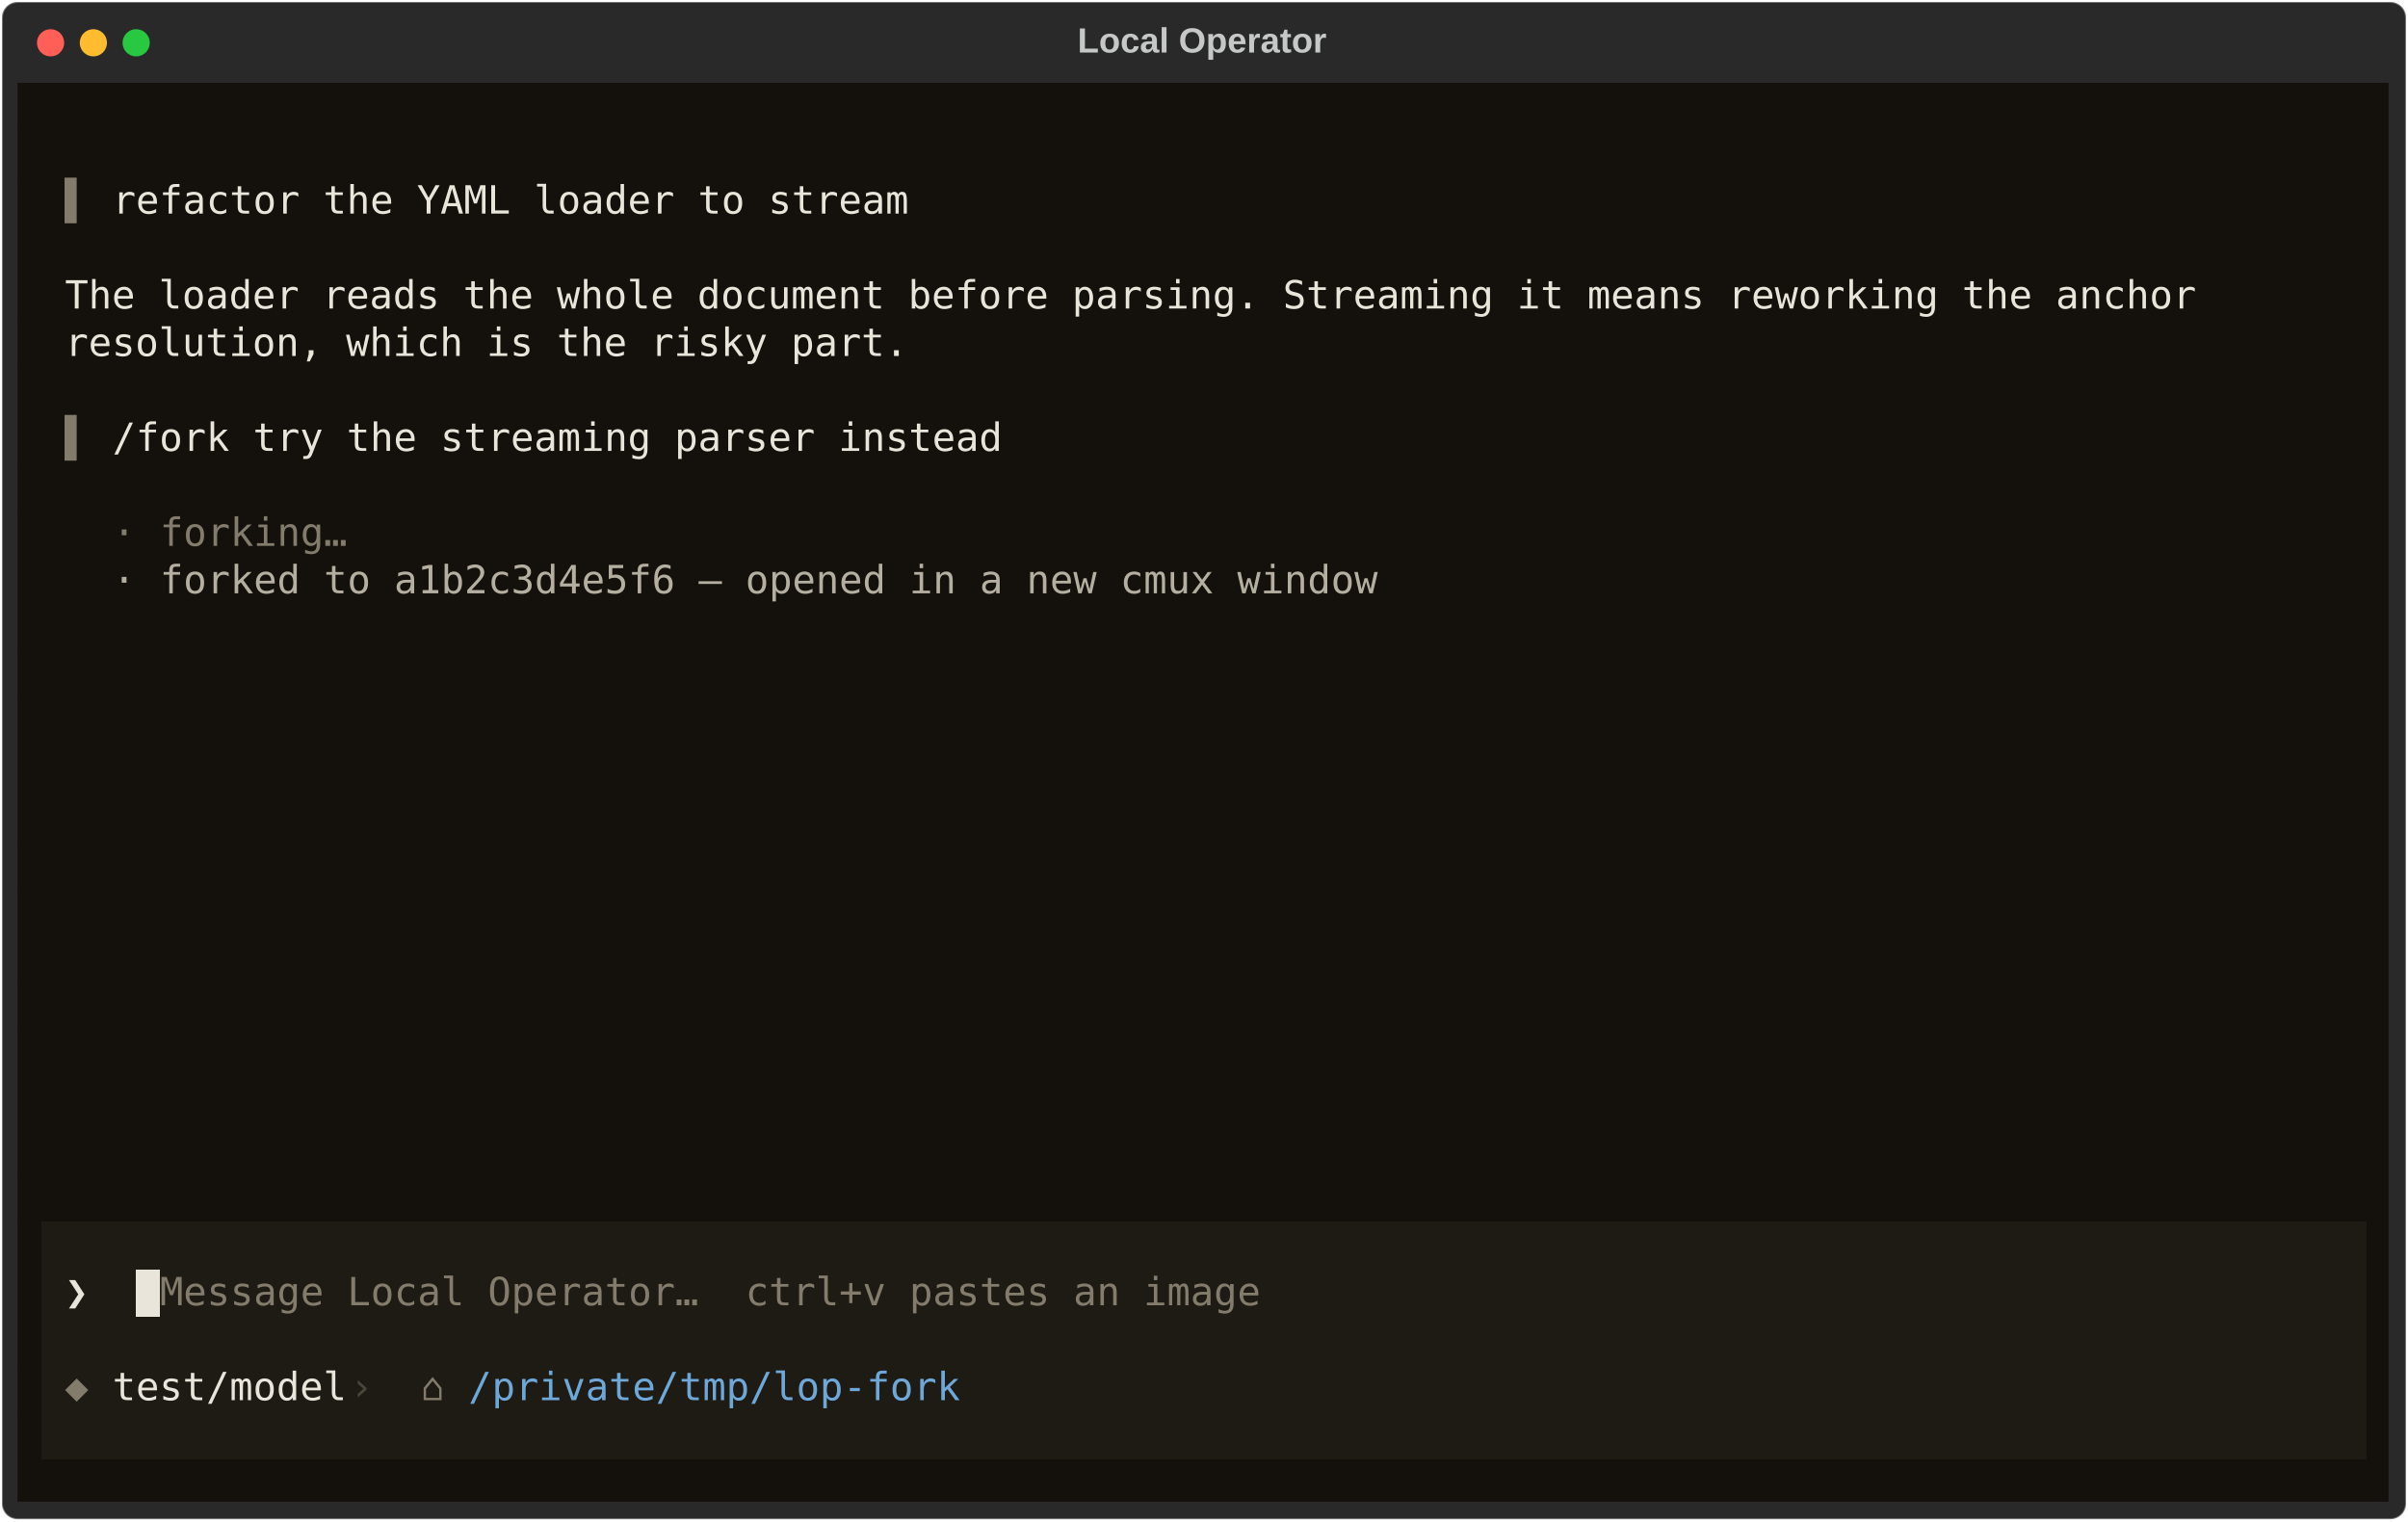
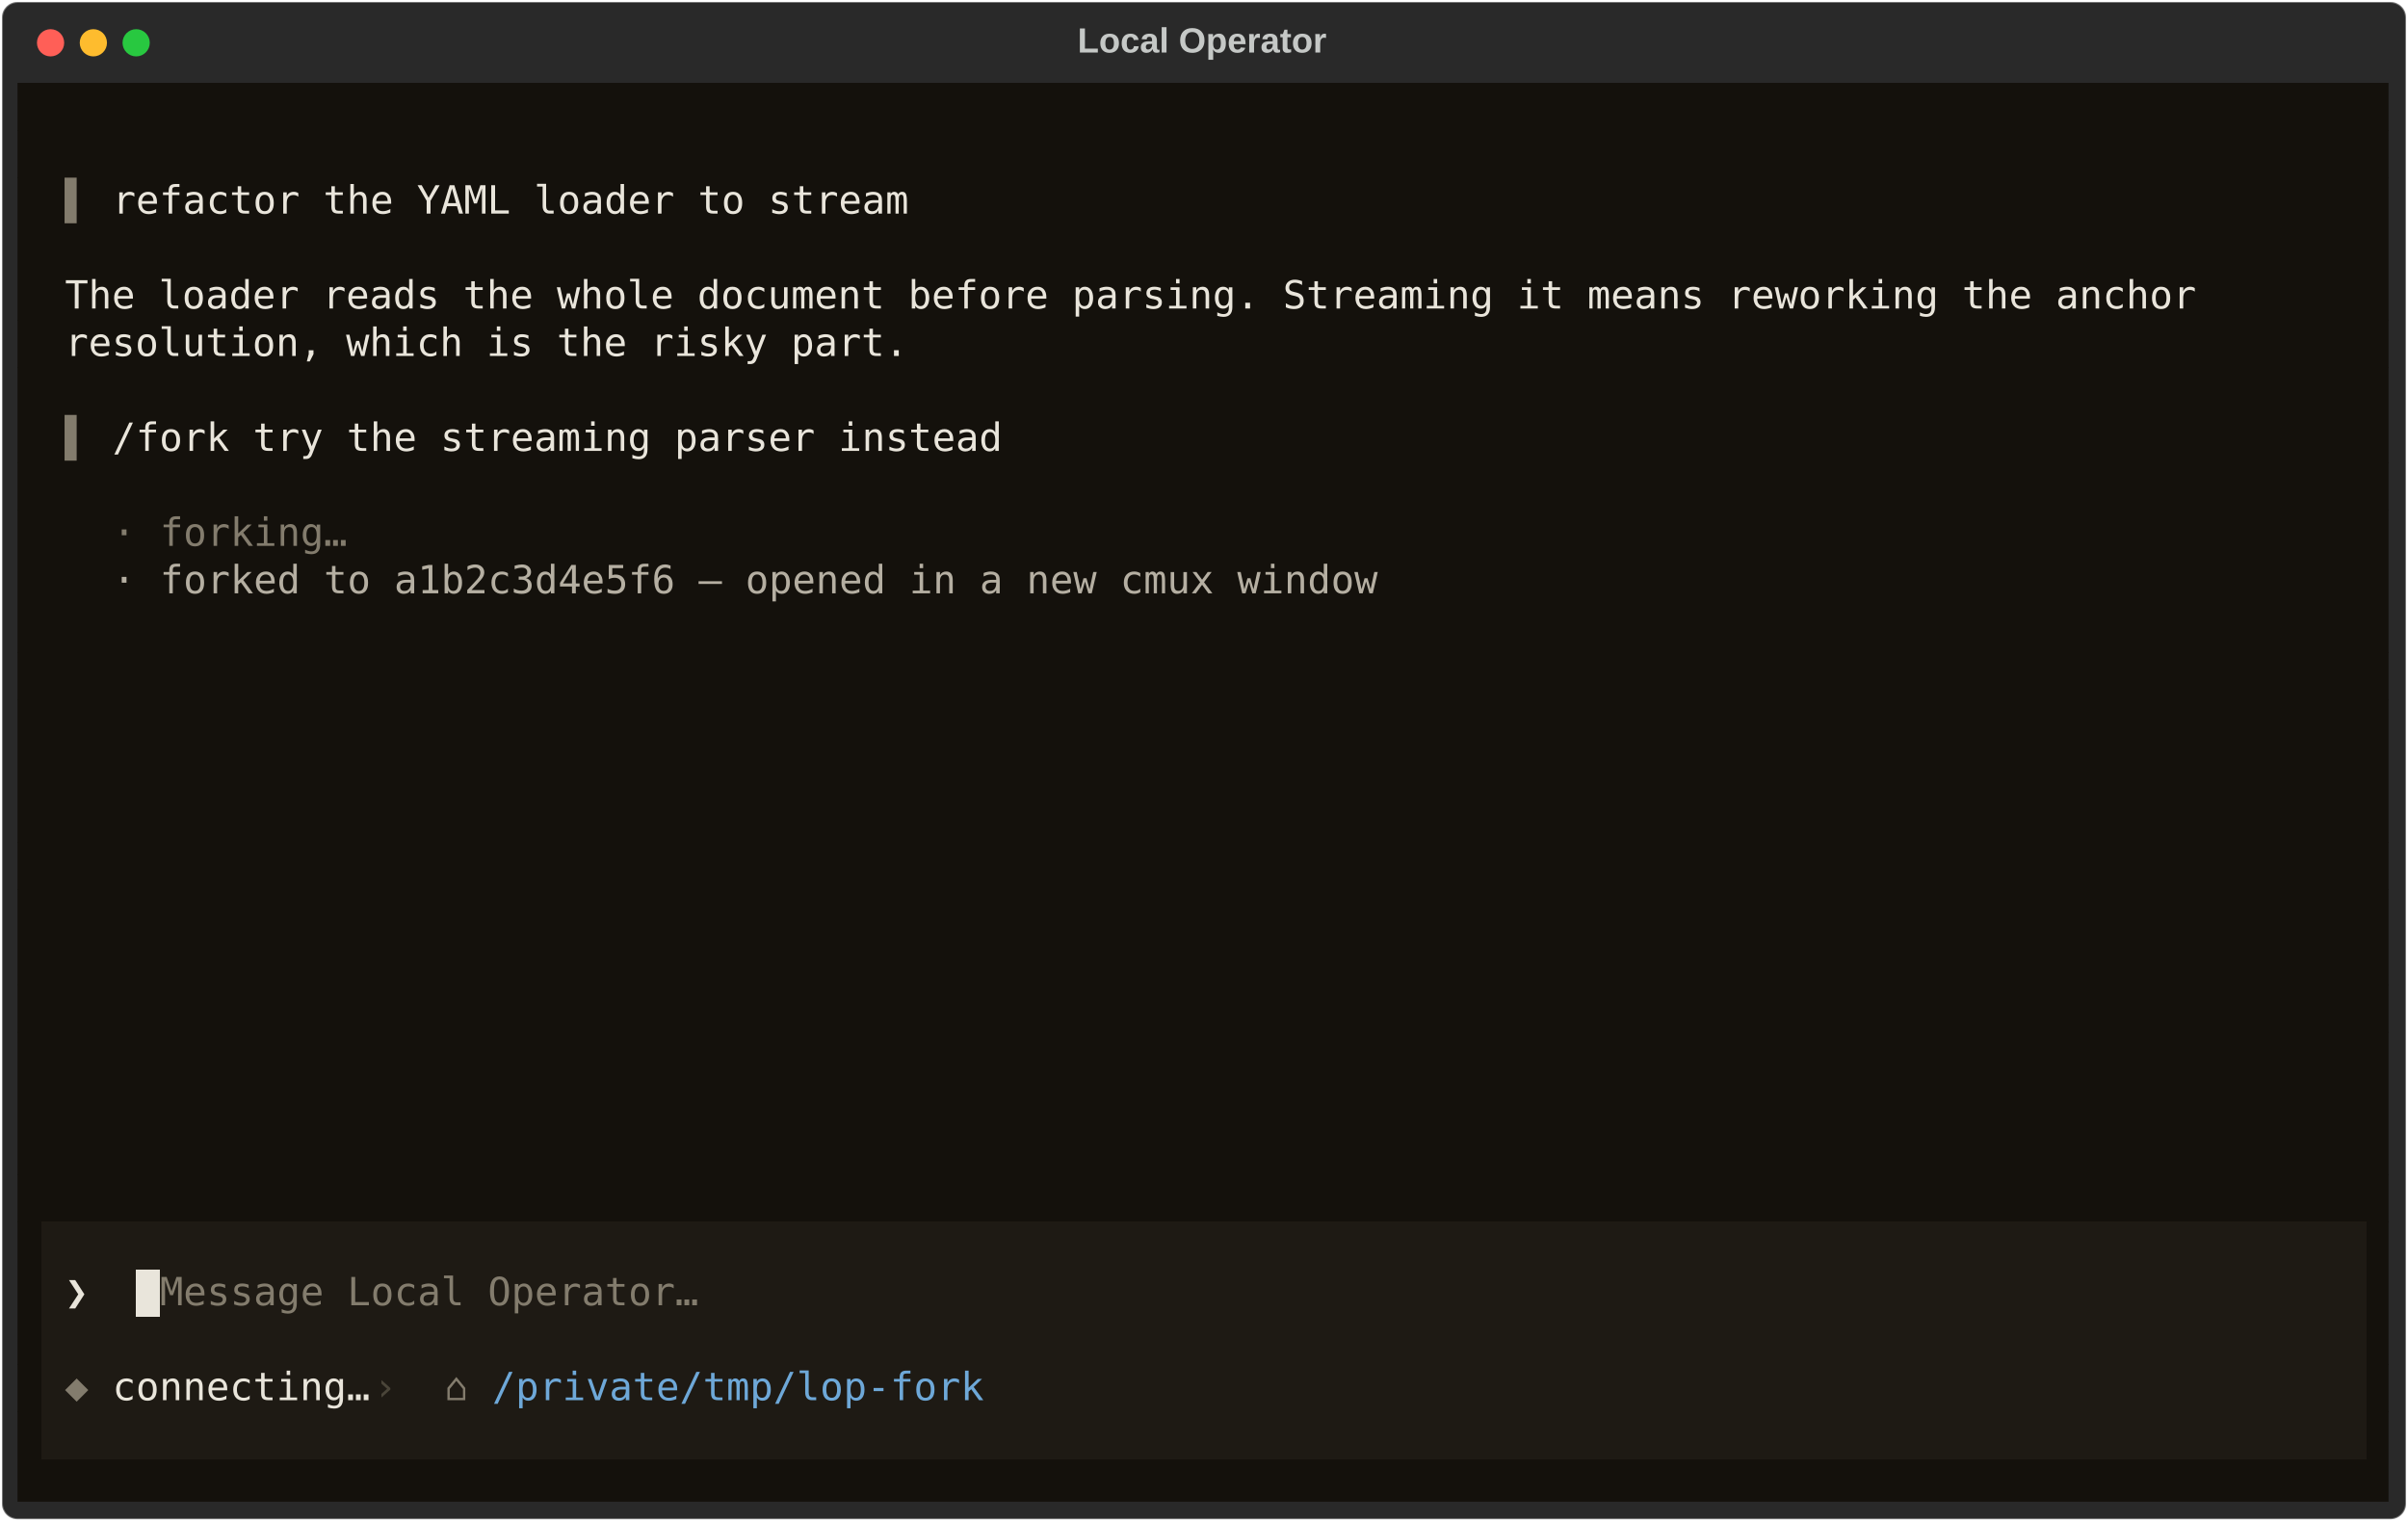
<svg xmlns="http://www.w3.org/2000/svg" class="rich-terminal" viewBox="0 0 1238 782.0">
  <style>

    @font-face {
        font-family: "Fira Code";
        src: local("FiraCode-Regular"),
                url("https://cdnjs.cloudflare.com/ajax/libs/firacode/6.2.0/woff2/FiraCode-Regular.woff2") format("woff2"),
                url("https://cdnjs.cloudflare.com/ajax/libs/firacode/6.2.0/woff/FiraCode-Regular.woff") format("woff");
        font-style: normal;
        font-weight: 400;
    }
    @font-face {
        font-family: "Fira Code";
        src: local("FiraCode-Bold"),
                url("https://cdnjs.cloudflare.com/ajax/libs/firacode/6.2.0/woff2/FiraCode-Bold.woff2") format("woff2"),
                url("https://cdnjs.cloudflare.com/ajax/libs/firacode/6.2.0/woff/FiraCode-Bold.woff") format("woff");
        font-style: bold;
        font-weight: 700;
    }

-     .terminal-271905951-matrix {
+     .terminal-1892282714-matrix {
        font-family: Fira Code, monospace;
        font-size: 20px;
        line-height: 24.4px;
        font-variant-east-asian: full-width;
    }

-     .terminal-271905951-title {
+     .terminal-1892282714-title {
        font-size: 18px;
        font-weight: bold;
        font-family: arial;
    }

-     .terminal-271905951-r1 { fill: #c5c8c6 }
- .terminal-271905951-r2 { fill: #837c6d }
- .terminal-271905951-r3 { fill: #e9e5db }
- .terminal-271905951-r4 { fill: #b5afa2 }
- .terminal-271905951-r5 { fill: #1e1a14 }
- .terminal-271905951-r6 { fill: #4a4539 }
- .terminal-271905951-r7 { fill: #6ea8d8 }
+     .terminal-1892282714-r1 { fill: #c5c8c6 }
+ .terminal-1892282714-r2 { fill: #837c6d }
+ .terminal-1892282714-r3 { fill: #e9e5db }
+ .terminal-1892282714-r4 { fill: #b5afa2 }
+ .terminal-1892282714-r5 { fill: #1e1a14 }
+ .terminal-1892282714-r6 { fill: #4a4539 }
+ .terminal-1892282714-r7 { fill: #6ea8d8 }
    </style>
  <defs>
-     <clipPath id="terminal-271905951-clip-terminal">
+     <clipPath id="terminal-1892282714-clip-terminal">
      <rect x="0" y="0" width="1219.0" height="731.0" />
    </clipPath>
-     <clipPath id="terminal-271905951-line-0">
+     <clipPath id="terminal-1892282714-line-0">
      <rect x="0" y="1.5" width="1220" height="24.65" />
    </clipPath>
-     <clipPath id="terminal-271905951-line-1">
+     <clipPath id="terminal-1892282714-line-1">
      <rect x="0" y="25.9" width="1220" height="24.65" />
    </clipPath>
-     <clipPath id="terminal-271905951-line-2">
+     <clipPath id="terminal-1892282714-line-2">
      <rect x="0" y="50.3" width="1220" height="24.65" />
    </clipPath>
-     <clipPath id="terminal-271905951-line-3">
+     <clipPath id="terminal-1892282714-line-3">
      <rect x="0" y="74.7" width="1220" height="24.65" />
    </clipPath>
-     <clipPath id="terminal-271905951-line-4">
+     <clipPath id="terminal-1892282714-line-4">
      <rect x="0" y="99.1" width="1220" height="24.65" />
    </clipPath>
-     <clipPath id="terminal-271905951-line-5">
+     <clipPath id="terminal-1892282714-line-5">
      <rect x="0" y="123.5" width="1220" height="24.65" />
    </clipPath>
-     <clipPath id="terminal-271905951-line-6">
+     <clipPath id="terminal-1892282714-line-6">
      <rect x="0" y="147.9" width="1220" height="24.65" />
    </clipPath>
-     <clipPath id="terminal-271905951-line-7">
+     <clipPath id="terminal-1892282714-line-7">
      <rect x="0" y="172.3" width="1220" height="24.65" />
    </clipPath>
-     <clipPath id="terminal-271905951-line-8">
+     <clipPath id="terminal-1892282714-line-8">
      <rect x="0" y="196.7" width="1220" height="24.65" />
    </clipPath>
-     <clipPath id="terminal-271905951-line-9">
+     <clipPath id="terminal-1892282714-line-9">
      <rect x="0" y="221.1" width="1220" height="24.65" />
    </clipPath>
-     <clipPath id="terminal-271905951-line-10">
+     <clipPath id="terminal-1892282714-line-10">
      <rect x="0" y="245.5" width="1220" height="24.65" />
    </clipPath>
-     <clipPath id="terminal-271905951-line-11">
+     <clipPath id="terminal-1892282714-line-11">
      <rect x="0" y="269.9" width="1220" height="24.65" />
    </clipPath>
-     <clipPath id="terminal-271905951-line-12">
+     <clipPath id="terminal-1892282714-line-12">
      <rect x="0" y="294.3" width="1220" height="24.65" />
    </clipPath>
-     <clipPath id="terminal-271905951-line-13">
+     <clipPath id="terminal-1892282714-line-13">
      <rect x="0" y="318.7" width="1220" height="24.65" />
    </clipPath>
-     <clipPath id="terminal-271905951-line-14">
+     <clipPath id="terminal-1892282714-line-14">
      <rect x="0" y="343.1" width="1220" height="24.65" />
    </clipPath>
-     <clipPath id="terminal-271905951-line-15">
+     <clipPath id="terminal-1892282714-line-15">
      <rect x="0" y="367.5" width="1220" height="24.65" />
    </clipPath>
-     <clipPath id="terminal-271905951-line-16">
+     <clipPath id="terminal-1892282714-line-16">
      <rect x="0" y="391.9" width="1220" height="24.65" />
    </clipPath>
-     <clipPath id="terminal-271905951-line-17">
+     <clipPath id="terminal-1892282714-line-17">
      <rect x="0" y="416.3" width="1220" height="24.65" />
    </clipPath>
-     <clipPath id="terminal-271905951-line-18">
+     <clipPath id="terminal-1892282714-line-18">
      <rect x="0" y="440.7" width="1220" height="24.65" />
    </clipPath>
-     <clipPath id="terminal-271905951-line-19">
+     <clipPath id="terminal-1892282714-line-19">
      <rect x="0" y="465.1" width="1220" height="24.65" />
    </clipPath>
-     <clipPath id="terminal-271905951-line-20">
+     <clipPath id="terminal-1892282714-line-20">
      <rect x="0" y="489.5" width="1220" height="24.65" />
    </clipPath>
-     <clipPath id="terminal-271905951-line-21">
+     <clipPath id="terminal-1892282714-line-21">
      <rect x="0" y="513.9" width="1220" height="24.65" />
    </clipPath>
-     <clipPath id="terminal-271905951-line-22">
+     <clipPath id="terminal-1892282714-line-22">
      <rect x="0" y="538.3" width="1220" height="24.65" />
    </clipPath>
-     <clipPath id="terminal-271905951-line-23">
+     <clipPath id="terminal-1892282714-line-23">
      <rect x="0" y="562.7" width="1220" height="24.65" />
    </clipPath>
-     <clipPath id="terminal-271905951-line-24">
+     <clipPath id="terminal-1892282714-line-24">
      <rect x="0" y="587.1" width="1220" height="24.65" />
    </clipPath>
-     <clipPath id="terminal-271905951-line-25">
+     <clipPath id="terminal-1892282714-line-25">
      <rect x="0" y="611.5" width="1220" height="24.65" />
    </clipPath>
-     <clipPath id="terminal-271905951-line-26">
+     <clipPath id="terminal-1892282714-line-26">
      <rect x="0" y="635.9" width="1220" height="24.65" />
    </clipPath>
-     <clipPath id="terminal-271905951-line-27">
+     <clipPath id="terminal-1892282714-line-27">
      <rect x="0" y="660.3" width="1220" height="24.65" />
    </clipPath>
-     <clipPath id="terminal-271905951-line-28">
+     <clipPath id="terminal-1892282714-line-28">
      <rect x="0" y="684.7" width="1220" height="24.65" />
    </clipPath>
  </defs>
  <rect fill="#292929" stroke="rgba(255,255,255,0.35)" stroke-width="1" x="1" y="1" width="1236" height="780" rx="8" />
-   <text class="terminal-271905951-title" fill="#c5c8c6" text-anchor="middle" x="618" y="27">Local Operator</text>
+   <text class="terminal-1892282714-title" fill="#c5c8c6" text-anchor="middle" x="618" y="27">Local Operator</text>
  <g transform="translate(26,22)">
    <circle cx="0" cy="0" r="7" fill="#ff5f57" />
    <circle cx="22" cy="0" r="7" fill="#febc2e" />
    <circle cx="44" cy="0" r="7" fill="#28c840" />
  </g>
-   <g transform="translate(9, 41)" clip-path="url(#terminal-271905951-clip-terminal)">
+   <g transform="translate(9, 41)" clip-path="url(#terminal-1892282714-clip-terminal)">
    <rect fill="#14110c" x="0" y="1.5" width="1220" height="24.65" shape-rendering="crispEdges" />
    <rect fill="#14110c" x="0" y="25.9" width="12.2" height="24.65" shape-rendering="crispEdges" />
    <rect fill="#14110c" x="12.2" y="25.9" width="1195.6" height="24.65" shape-rendering="crispEdges" />
    <rect fill="#14110c" x="1207.8" y="25.9" width="12.2" height="24.65" shape-rendering="crispEdges" />
    <rect fill="#14110c" x="0" y="50.3" width="12.2" height="24.65" shape-rendering="crispEdges" />
    <rect fill="#14110c" x="12.2" y="50.3" width="12.2" height="24.65" shape-rendering="crispEdges" />
    <rect fill="#14110c" x="24.4" y="50.3" width="24.4" height="24.65" shape-rendering="crispEdges" />
    <rect fill="#14110c" x="48.8" y="50.3" width="414.8" height="24.65" shape-rendering="crispEdges" />
    <rect fill="#14110c" x="463.6" y="50.3" width="732" height="24.65" shape-rendering="crispEdges" />
    <rect fill="#14110c" x="1195.6" y="50.3" width="12.2" height="24.65" shape-rendering="crispEdges" />
    <rect fill="#14110c" x="1207.8" y="50.3" width="12.2" height="24.65" shape-rendering="crispEdges" />
    <rect fill="#14110c" x="0" y="74.7" width="12.2" height="24.65" shape-rendering="crispEdges" />
    <rect fill="#14110c" x="12.2" y="74.7" width="12.2" height="24.65" shape-rendering="crispEdges" />
    <rect fill="#14110c" x="24.4" y="74.7" width="1183.4" height="24.65" shape-rendering="crispEdges" />
    <rect fill="#14110c" x="1207.8" y="74.7" width="12.2" height="24.65" shape-rendering="crispEdges" />
    <rect fill="#14110c" x="0" y="99.1" width="12.2" height="24.65" shape-rendering="crispEdges" />
    <rect fill="#14110c" x="12.2" y="99.1" width="12.2" height="24.65" shape-rendering="crispEdges" />
    <rect fill="#14110c" x="24.4" y="99.1" width="1122.4" height="24.65" shape-rendering="crispEdges" />
    <rect fill="#14110c" x="1146.8" y="99.1" width="48.8" height="24.65" shape-rendering="crispEdges" />
    <rect fill="#14110c" x="1195.6" y="99.1" width="12.2" height="24.65" shape-rendering="crispEdges" />
    <rect fill="#14110c" x="1207.8" y="99.1" width="12.2" height="24.65" shape-rendering="crispEdges" />
    <rect fill="#14110c" x="0" y="123.5" width="12.2" height="24.65" shape-rendering="crispEdges" />
    <rect fill="#14110c" x="12.2" y="123.5" width="12.2" height="24.65" shape-rendering="crispEdges" />
    <rect fill="#14110c" x="24.4" y="123.5" width="439.2" height="24.65" shape-rendering="crispEdges" />
    <rect fill="#14110c" x="463.6" y="123.5" width="732" height="24.65" shape-rendering="crispEdges" />
    <rect fill="#14110c" x="1195.6" y="123.5" width="12.2" height="24.65" shape-rendering="crispEdges" />
    <rect fill="#14110c" x="1207.8" y="123.5" width="12.2" height="24.65" shape-rendering="crispEdges" />
    <rect fill="#14110c" x="0" y="147.9" width="12.2" height="24.65" shape-rendering="crispEdges" />
    <rect fill="#14110c" x="12.2" y="147.9" width="12.2" height="24.65" shape-rendering="crispEdges" />
    <rect fill="#14110c" x="24.4" y="147.9" width="1183.4" height="24.65" shape-rendering="crispEdges" />
    <rect fill="#14110c" x="1207.8" y="147.9" width="12.2" height="24.65" shape-rendering="crispEdges" />
    <rect fill="#14110c" x="0" y="172.3" width="12.2" height="24.65" shape-rendering="crispEdges" />
    <rect fill="#14110c" x="12.2" y="172.3" width="12.2" height="24.65" shape-rendering="crispEdges" />
    <rect fill="#14110c" x="24.4" y="172.3" width="24.4" height="24.65" shape-rendering="crispEdges" />
    <rect fill="#14110c" x="48.8" y="172.3" width="463.6" height="24.65" shape-rendering="crispEdges" />
    <rect fill="#14110c" x="512.4" y="172.3" width="683.2" height="24.65" shape-rendering="crispEdges" />
    <rect fill="#14110c" x="1195.6" y="172.3" width="12.2" height="24.65" shape-rendering="crispEdges" />
    <rect fill="#14110c" x="1207.8" y="172.3" width="12.2" height="24.65" shape-rendering="crispEdges" />
    <rect fill="#14110c" x="0" y="196.7" width="12.2" height="24.65" shape-rendering="crispEdges" />
    <rect fill="#14110c" x="12.2" y="196.7" width="12.2" height="24.65" shape-rendering="crispEdges" />
    <rect fill="#14110c" x="24.4" y="196.7" width="1183.4" height="24.65" shape-rendering="crispEdges" />
    <rect fill="#14110c" x="1207.8" y="196.7" width="12.2" height="24.65" shape-rendering="crispEdges" />
    <rect fill="#14110c" x="0" y="221.1" width="12.2" height="24.65" shape-rendering="crispEdges" />
    <rect fill="#14110c" x="12.2" y="221.1" width="12.2" height="24.65" shape-rendering="crispEdges" />
    <rect fill="#14110c" x="24.4" y="221.1" width="24.4" height="24.65" shape-rendering="crispEdges" />
    <rect fill="#14110c" x="48.8" y="221.1" width="24.4" height="24.65" shape-rendering="crispEdges" />
    <rect fill="#14110c" x="73.2" y="221.1" width="97.6" height="24.65" shape-rendering="crispEdges" />
    <rect fill="#14110c" x="170.8" y="221.1" width="1024.8" height="24.65" shape-rendering="crispEdges" />
    <rect fill="#14110c" x="1195.6" y="221.1" width="12.2" height="24.65" shape-rendering="crispEdges" />
    <rect fill="#14110c" x="1207.8" y="221.1" width="12.2" height="24.65" shape-rendering="crispEdges" />
    <rect fill="#14110c" x="0" y="245.5" width="12.2" height="24.65" shape-rendering="crispEdges" />
    <rect fill="#14110c" x="12.2" y="245.5" width="12.2" height="24.65" shape-rendering="crispEdges" />
    <rect fill="#14110c" x="24.4" y="245.5" width="24.4" height="24.65" shape-rendering="crispEdges" />
    <rect fill="#14110c" x="48.8" y="245.5" width="24.4" height="24.65" shape-rendering="crispEdges" />
    <rect fill="#14110c" x="73.2" y="245.5" width="634.4" height="24.65" shape-rendering="crispEdges" />
    <rect fill="#14110c" x="707.6" y="245.5" width="488" height="24.65" shape-rendering="crispEdges" />
    <rect fill="#14110c" x="1195.6" y="245.5" width="12.2" height="24.65" shape-rendering="crispEdges" />
    <rect fill="#14110c" x="1207.8" y="245.5" width="12.2" height="24.65" shape-rendering="crispEdges" />
    <rect fill="#14110c" x="0" y="269.9" width="12.2" height="24.65" shape-rendering="crispEdges" />
    <rect fill="#14110c" x="12.2" y="269.9" width="12.2" height="24.65" shape-rendering="crispEdges" />
    <rect fill="#14110c" x="24.4" y="269.9" width="1183.4" height="24.65" shape-rendering="crispEdges" />
    <rect fill="#14110c" x="1207.8" y="269.9" width="12.2" height="24.65" shape-rendering="crispEdges" />
    <rect fill="#14110c" x="0" y="294.3" width="12.2" height="24.65" shape-rendering="crispEdges" />
    <rect fill="#14110c" x="12.2" y="294.3" width="12.2" height="24.65" shape-rendering="crispEdges" />
    <rect fill="#14110c" x="24.4" y="294.3" width="1183.4" height="24.65" shape-rendering="crispEdges" />
    <rect fill="#14110c" x="1207.8" y="294.3" width="12.2" height="24.65" shape-rendering="crispEdges" />
    <rect fill="#14110c" x="0" y="318.7" width="12.2" height="24.65" shape-rendering="crispEdges" />
    <rect fill="#14110c" x="12.2" y="318.7" width="12.2" height="24.65" shape-rendering="crispEdges" />
    <rect fill="#14110c" x="24.4" y="318.7" width="1183.4" height="24.65" shape-rendering="crispEdges" />
    <rect fill="#14110c" x="1207.8" y="318.7" width="12.2" height="24.65" shape-rendering="crispEdges" />
    <rect fill="#14110c" x="0" y="343.1" width="12.2" height="24.65" shape-rendering="crispEdges" />
    <rect fill="#14110c" x="12.2" y="343.1" width="12.2" height="24.65" shape-rendering="crispEdges" />
    <rect fill="#14110c" x="24.4" y="343.1" width="1183.4" height="24.65" shape-rendering="crispEdges" />
    <rect fill="#14110c" x="1207.8" y="343.1" width="12.2" height="24.65" shape-rendering="crispEdges" />
    <rect fill="#14110c" x="0" y="367.5" width="12.2" height="24.65" shape-rendering="crispEdges" />
    <rect fill="#14110c" x="12.2" y="367.5" width="12.2" height="24.65" shape-rendering="crispEdges" />
    <rect fill="#14110c" x="24.4" y="367.5" width="1183.4" height="24.65" shape-rendering="crispEdges" />
    <rect fill="#14110c" x="1207.8" y="367.5" width="12.2" height="24.65" shape-rendering="crispEdges" />
    <rect fill="#14110c" x="0" y="391.9" width="12.2" height="24.65" shape-rendering="crispEdges" />
    <rect fill="#14110c" x="12.2" y="391.9" width="12.2" height="24.65" shape-rendering="crispEdges" />
    <rect fill="#14110c" x="24.4" y="391.9" width="1183.4" height="24.65" shape-rendering="crispEdges" />
    <rect fill="#14110c" x="1207.8" y="391.9" width="12.2" height="24.65" shape-rendering="crispEdges" />
    <rect fill="#14110c" x="0" y="416.3" width="12.2" height="24.65" shape-rendering="crispEdges" />
    <rect fill="#14110c" x="12.2" y="416.3" width="12.2" height="24.65" shape-rendering="crispEdges" />
    <rect fill="#14110c" x="24.4" y="416.3" width="1183.4" height="24.65" shape-rendering="crispEdges" />
    <rect fill="#14110c" x="1207.8" y="416.3" width="12.2" height="24.65" shape-rendering="crispEdges" />
    <rect fill="#14110c" x="0" y="440.7" width="12.2" height="24.65" shape-rendering="crispEdges" />
    <rect fill="#14110c" x="12.2" y="440.7" width="12.2" height="24.65" shape-rendering="crispEdges" />
    <rect fill="#14110c" x="24.4" y="440.7" width="1183.4" height="24.65" shape-rendering="crispEdges" />
    <rect fill="#14110c" x="1207.8" y="440.7" width="12.2" height="24.65" shape-rendering="crispEdges" />
    <rect fill="#14110c" x="0" y="465.1" width="12.2" height="24.65" shape-rendering="crispEdges" />
    <rect fill="#14110c" x="12.2" y="465.1" width="12.2" height="24.65" shape-rendering="crispEdges" />
    <rect fill="#14110c" x="24.4" y="465.1" width="1183.4" height="24.65" shape-rendering="crispEdges" />
    <rect fill="#14110c" x="1207.8" y="465.1" width="12.2" height="24.65" shape-rendering="crispEdges" />
    <rect fill="#14110c" x="0" y="489.5" width="12.2" height="24.65" shape-rendering="crispEdges" />
    <rect fill="#14110c" x="12.2" y="489.5" width="12.2" height="24.65" shape-rendering="crispEdges" />
    <rect fill="#14110c" x="24.4" y="489.5" width="1183.4" height="24.65" shape-rendering="crispEdges" />
    <rect fill="#14110c" x="1207.8" y="489.5" width="12.2" height="24.65" shape-rendering="crispEdges" />
    <rect fill="#14110c" x="0" y="513.9" width="12.2" height="24.65" shape-rendering="crispEdges" />
    <rect fill="#14110c" x="12.2" y="513.9" width="12.2" height="24.65" shape-rendering="crispEdges" />
    <rect fill="#14110c" x="24.4" y="513.9" width="1183.4" height="24.65" shape-rendering="crispEdges" />
    <rect fill="#14110c" x="1207.8" y="513.9" width="12.2" height="24.65" shape-rendering="crispEdges" />
    <rect fill="#14110c" x="0" y="538.3" width="12.2" height="24.65" shape-rendering="crispEdges" />
    <rect fill="#14110c" x="12.2" y="538.3" width="12.2" height="24.65" shape-rendering="crispEdges" />
    <rect fill="#14110c" x="24.4" y="538.3" width="1183.4" height="24.65" shape-rendering="crispEdges" />
    <rect fill="#14110c" x="1207.8" y="538.3" width="12.2" height="24.65" shape-rendering="crispEdges" />
    <rect fill="#14110c" x="0" y="562.7" width="12.2" height="24.65" shape-rendering="crispEdges" />
    <rect fill="#14110c" x="12.2" y="562.7" width="1195.6" height="24.65" shape-rendering="crispEdges" />
    <rect fill="#14110c" x="1207.8" y="562.7" width="12.2" height="24.65" shape-rendering="crispEdges" />
    <rect fill="#14110c" x="0" y="587.1" width="12.2" height="24.65" shape-rendering="crispEdges" />
    <rect fill="#1e1a14" x="12.2" y="587.1" width="1195.6" height="24.65" shape-rendering="crispEdges" />
    <rect fill="#14110c" x="1207.8" y="587.1" width="12.2" height="24.65" shape-rendering="crispEdges" />
    <rect fill="#14110c" x="0" y="611.5" width="12.2" height="24.65" shape-rendering="crispEdges" />
    <rect fill="#1e1a14" x="12.2" y="611.5" width="12.2" height="24.65" shape-rendering="crispEdges" />
    <rect fill="#1e1a14" x="24.4" y="611.5" width="12.2" height="24.65" shape-rendering="crispEdges" />
    <rect fill="#1e1a14" x="36.6" y="611.5" width="12.2" height="24.65" shape-rendering="crispEdges" />
    <rect fill="#1e1a14" x="48.8" y="611.5" width="12.2" height="24.65" shape-rendering="crispEdges" />
    <rect fill="#e9e5db" x="61" y="611.5" width="12.2" height="24.65" shape-rendering="crispEdges" />
-     <rect fill="#1e1a14" x="73.2" y="611.5" width="573.4" height="24.65" shape-rendering="crispEdges" />
-     <rect fill="#1e1a14" x="646.6" y="611.5" width="536.8" height="24.65" shape-rendering="crispEdges" />
+     <rect fill="#1e1a14" x="73.2" y="611.5" width="280.6" height="24.65" shape-rendering="crispEdges" />
+     <rect fill="#1e1a14" x="353.8" y="611.5" width="829.6" height="24.65" shape-rendering="crispEdges" />
    <rect fill="#1e1a14" x="1183.4" y="611.5" width="12.2" height="24.65" shape-rendering="crispEdges" />
    <rect fill="#1e1a14" x="1195.6" y="611.5" width="12.2" height="24.65" shape-rendering="crispEdges" />
    <rect fill="#14110c" x="1207.8" y="611.5" width="12.2" height="24.65" shape-rendering="crispEdges" />
    <rect fill="#14110c" x="0" y="635.9" width="12.2" height="24.65" shape-rendering="crispEdges" />
    <rect fill="#1e1a14" x="12.2" y="635.9" width="12.2" height="24.65" shape-rendering="crispEdges" />
    <rect fill="#1e1a14" x="24.4" y="635.9" width="1171.2" height="24.65" shape-rendering="crispEdges" />
    <rect fill="#1e1a14" x="1195.6" y="635.9" width="12.2" height="24.65" shape-rendering="crispEdges" />
    <rect fill="#14110c" x="1207.8" y="635.9" width="12.2" height="24.65" shape-rendering="crispEdges" />
    <rect fill="#14110c" x="0" y="660.3" width="12.2" height="24.65" shape-rendering="crispEdges" />
    <rect fill="#1e1a14" x="12.2" y="660.3" width="12.2" height="24.65" shape-rendering="crispEdges" />
    <rect fill="#1e1a14" x="24.4" y="660.3" width="24.4" height="24.65" shape-rendering="crispEdges" />
-     <rect fill="#1e1a14" x="48.8" y="660.3" width="122" height="24.65" shape-rendering="crispEdges" />
-     <rect fill="#1e1a14" x="170.8" y="660.3" width="36.6" height="24.65" shape-rendering="crispEdges" />
-     <rect fill="#1e1a14" x="207.4" y="660.3" width="24.4" height="24.65" shape-rendering="crispEdges" />
-     <rect fill="#1e1a14" x="231.8" y="660.3" width="256.2" height="24.65" shape-rendering="crispEdges" />
-     <rect fill="#1e1a14" x="488" y="660.3" width="695.4" height="24.65" shape-rendering="crispEdges" />
+     <rect fill="#1e1a14" x="48.8" y="660.3" width="134.2" height="24.65" shape-rendering="crispEdges" />
+     <rect fill="#1e1a14" x="183" y="660.3" width="36.6" height="24.65" shape-rendering="crispEdges" />
+     <rect fill="#1e1a14" x="219.6" y="660.3" width="24.4" height="24.65" shape-rendering="crispEdges" />
+     <rect fill="#1e1a14" x="244" y="660.3" width="256.2" height="24.65" shape-rendering="crispEdges" />
+     <rect fill="#1e1a14" x="500.2" y="660.3" width="683.2" height="24.65" shape-rendering="crispEdges" />
    <rect fill="#1e1a14" x="1183.4" y="660.3" width="12.2" height="24.65" shape-rendering="crispEdges" />
    <rect fill="#1e1a14" x="1195.6" y="660.3" width="12.2" height="24.65" shape-rendering="crispEdges" />
    <rect fill="#14110c" x="1207.8" y="660.3" width="12.2" height="24.65" shape-rendering="crispEdges" />
    <rect fill="#14110c" x="0" y="684.7" width="12.2" height="24.65" shape-rendering="crispEdges" />
    <rect fill="#1e1a14" x="12.2" y="684.7" width="1195.6" height="24.65" shape-rendering="crispEdges" />
    <rect fill="#14110c" x="1207.8" y="684.7" width="12.2" height="24.65" shape-rendering="crispEdges" />
    <rect fill="#14110c" x="0" y="709.1" width="1220" height="24.65" shape-rendering="crispEdges" />
-     <g class="terminal-271905951-matrix">
-       <text class="terminal-271905951-r1" x="1220" y="20" textLength="12.2" clip-path="url(#terminal-271905951-line-0)">
- </text>
-       <text class="terminal-271905951-r1" x="1220" y="44.4" textLength="12.2" clip-path="url(#terminal-271905951-line-1)">
- </text>
-       <text class="terminal-271905951-r2" x="24.4" y="68.8" textLength="24.4" clip-path="url(#terminal-271905951-line-2)">▌ </text>
-       <text class="terminal-271905951-r3" x="48.8" y="68.8" textLength="414.8" clip-path="url(#terminal-271905951-line-2)">refactor the YAML loader to stream</text>
-       <text class="terminal-271905951-r1" x="1220" y="68.8" textLength="12.2" clip-path="url(#terminal-271905951-line-2)">
- </text>
-       <text class="terminal-271905951-r1" x="1220" y="93.2" textLength="12.2" clip-path="url(#terminal-271905951-line-3)">
- </text>
-       <text class="terminal-271905951-r3" x="24.4" y="117.6" textLength="1122.4" clip-path="url(#terminal-271905951-line-4)">The loader reads the whole document before parsing. Streaming it means reworking the anchor </text>
-       <text class="terminal-271905951-r1" x="1220" y="117.6" textLength="12.2" clip-path="url(#terminal-271905951-line-4)">
- </text>
-       <text class="terminal-271905951-r3" x="24.4" y="142" textLength="439.2" clip-path="url(#terminal-271905951-line-5)">resolution, which is the risky part.</text>
-       <text class="terminal-271905951-r1" x="1220" y="142" textLength="12.2" clip-path="url(#terminal-271905951-line-5)">
- </text>
-       <text class="terminal-271905951-r1" x="1220" y="166.4" textLength="12.2" clip-path="url(#terminal-271905951-line-6)">
- </text>
-       <text class="terminal-271905951-r2" x="24.4" y="190.8" textLength="24.4" clip-path="url(#terminal-271905951-line-7)">▌ </text>
-       <text class="terminal-271905951-r3" x="48.8" y="190.8" textLength="463.6" clip-path="url(#terminal-271905951-line-7)">/fork try the streaming parser instead</text>
-       <text class="terminal-271905951-r1" x="1220" y="190.8" textLength="12.2" clip-path="url(#terminal-271905951-line-7)">
- </text>
-       <text class="terminal-271905951-r1" x="1220" y="215.2" textLength="12.2" clip-path="url(#terminal-271905951-line-8)">
- </text>
-       <text class="terminal-271905951-r2" x="48.8" y="239.6" textLength="24.4" clip-path="url(#terminal-271905951-line-9)">· </text>
-       <text class="terminal-271905951-r2" x="73.2" y="239.6" textLength="97.6" clip-path="url(#terminal-271905951-line-9)">forking…</text>
-       <text class="terminal-271905951-r1" x="1220" y="239.6" textLength="12.2" clip-path="url(#terminal-271905951-line-9)">
- </text>
-       <text class="terminal-271905951-r4" x="48.8" y="264" textLength="24.4" clip-path="url(#terminal-271905951-line-10)">· </text>
-       <text class="terminal-271905951-r4" x="73.2" y="264" textLength="634.4" clip-path="url(#terminal-271905951-line-10)">forked to a1b2c3d4e5f6 — opened in a new cmux window</text>
-       <text class="terminal-271905951-r1" x="1220" y="264" textLength="12.2" clip-path="url(#terminal-271905951-line-10)">
- </text>
-       <text class="terminal-271905951-r1" x="1220" y="288.4" textLength="12.2" clip-path="url(#terminal-271905951-line-11)">
- </text>
-       <text class="terminal-271905951-r1" x="1220" y="312.8" textLength="12.2" clip-path="url(#terminal-271905951-line-12)">
- </text>
-       <text class="terminal-271905951-r1" x="1220" y="337.2" textLength="12.2" clip-path="url(#terminal-271905951-line-13)">
- </text>
-       <text class="terminal-271905951-r1" x="1220" y="361.6" textLength="12.2" clip-path="url(#terminal-271905951-line-14)">
- </text>
-       <text class="terminal-271905951-r1" x="1220" y="386" textLength="12.2" clip-path="url(#terminal-271905951-line-15)">
- </text>
-       <text class="terminal-271905951-r1" x="1220" y="410.4" textLength="12.2" clip-path="url(#terminal-271905951-line-16)">
- </text>
-       <text class="terminal-271905951-r1" x="1220" y="434.8" textLength="12.2" clip-path="url(#terminal-271905951-line-17)">
- </text>
-       <text class="terminal-271905951-r1" x="1220" y="459.2" textLength="12.2" clip-path="url(#terminal-271905951-line-18)">
- </text>
-       <text class="terminal-271905951-r1" x="1220" y="483.6" textLength="12.2" clip-path="url(#terminal-271905951-line-19)">
- </text>
-       <text class="terminal-271905951-r1" x="1220" y="508" textLength="12.2" clip-path="url(#terminal-271905951-line-20)">
- </text>
-       <text class="terminal-271905951-r1" x="1220" y="532.4" textLength="12.2" clip-path="url(#terminal-271905951-line-21)">
- </text>
-       <text class="terminal-271905951-r1" x="1220" y="556.8" textLength="12.2" clip-path="url(#terminal-271905951-line-22)">
- </text>
-       <text class="terminal-271905951-r1" x="1220" y="581.2" textLength="12.2" clip-path="url(#terminal-271905951-line-23)">
- </text>
-       <text class="terminal-271905951-r1" x="1220" y="605.6" textLength="12.2" clip-path="url(#terminal-271905951-line-24)">
- </text>
-       <text class="terminal-271905951-r3" x="24.4" y="630" textLength="12.2" clip-path="url(#terminal-271905951-line-25)">❯</text>
-       <text class="terminal-271905951-r2" x="73.2" y="630" textLength="573.4" clip-path="url(#terminal-271905951-line-25)">Message Local Operator…  ctrl+v pastes an image</text>
-       <text class="terminal-271905951-r1" x="1220" y="630" textLength="12.2" clip-path="url(#terminal-271905951-line-25)">
- </text>
-       <text class="terminal-271905951-r1" x="1220" y="654.4" textLength="12.2" clip-path="url(#terminal-271905951-line-26)">
- </text>
-       <text class="terminal-271905951-r2" x="24.4" y="678.8" textLength="24.4" clip-path="url(#terminal-271905951-line-27)">◆ </text>
-       <text class="terminal-271905951-r3" x="48.8" y="678.8" textLength="122" clip-path="url(#terminal-271905951-line-27)">test/model</text>
-       <text class="terminal-271905951-r6" x="170.8" y="678.8" textLength="36.6" clip-path="url(#terminal-271905951-line-27)"> › </text>
-       <text class="terminal-271905951-r2" x="207.4" y="678.8" textLength="24.4" clip-path="url(#terminal-271905951-line-27)">⌂ </text>
-       <text class="terminal-271905951-r7" x="231.8" y="678.8" textLength="256.2" clip-path="url(#terminal-271905951-line-27)">/private/tmp/lop-fork</text>
-       <text class="terminal-271905951-r1" x="1220" y="678.8" textLength="12.2" clip-path="url(#terminal-271905951-line-27)">
- </text>
-       <text class="terminal-271905951-r1" x="1220" y="703.2" textLength="12.2" clip-path="url(#terminal-271905951-line-28)">
+     <g class="terminal-1892282714-matrix">
+       <text class="terminal-1892282714-r1" x="1220" y="20" textLength="12.2" clip-path="url(#terminal-1892282714-line-0)">
+ </text>
+       <text class="terminal-1892282714-r1" x="1220" y="44.4" textLength="12.2" clip-path="url(#terminal-1892282714-line-1)">
+ </text>
+       <text class="terminal-1892282714-r2" x="24.4" y="68.8" textLength="24.4" clip-path="url(#terminal-1892282714-line-2)">▌ </text>
+       <text class="terminal-1892282714-r3" x="48.8" y="68.8" textLength="414.8" clip-path="url(#terminal-1892282714-line-2)">refactor the YAML loader to stream</text>
+       <text class="terminal-1892282714-r1" x="1220" y="68.8" textLength="12.2" clip-path="url(#terminal-1892282714-line-2)">
+ </text>
+       <text class="terminal-1892282714-r1" x="1220" y="93.2" textLength="12.2" clip-path="url(#terminal-1892282714-line-3)">
+ </text>
+       <text class="terminal-1892282714-r3" x="24.4" y="117.6" textLength="1122.4" clip-path="url(#terminal-1892282714-line-4)">The loader reads the whole document before parsing. Streaming it means reworking the anchor </text>
+       <text class="terminal-1892282714-r1" x="1220" y="117.6" textLength="12.2" clip-path="url(#terminal-1892282714-line-4)">
+ </text>
+       <text class="terminal-1892282714-r3" x="24.4" y="142" textLength="439.2" clip-path="url(#terminal-1892282714-line-5)">resolution, which is the risky part.</text>
+       <text class="terminal-1892282714-r1" x="1220" y="142" textLength="12.2" clip-path="url(#terminal-1892282714-line-5)">
+ </text>
+       <text class="terminal-1892282714-r1" x="1220" y="166.4" textLength="12.2" clip-path="url(#terminal-1892282714-line-6)">
+ </text>
+       <text class="terminal-1892282714-r2" x="24.4" y="190.8" textLength="24.4" clip-path="url(#terminal-1892282714-line-7)">▌ </text>
+       <text class="terminal-1892282714-r3" x="48.8" y="190.8" textLength="463.6" clip-path="url(#terminal-1892282714-line-7)">/fork try the streaming parser instead</text>
+       <text class="terminal-1892282714-r1" x="1220" y="190.8" textLength="12.2" clip-path="url(#terminal-1892282714-line-7)">
+ </text>
+       <text class="terminal-1892282714-r1" x="1220" y="215.2" textLength="12.2" clip-path="url(#terminal-1892282714-line-8)">
+ </text>
+       <text class="terminal-1892282714-r2" x="48.8" y="239.6" textLength="24.4" clip-path="url(#terminal-1892282714-line-9)">· </text>
+       <text class="terminal-1892282714-r2" x="73.2" y="239.6" textLength="97.6" clip-path="url(#terminal-1892282714-line-9)">forking…</text>
+       <text class="terminal-1892282714-r1" x="1220" y="239.6" textLength="12.2" clip-path="url(#terminal-1892282714-line-9)">
+ </text>
+       <text class="terminal-1892282714-r4" x="48.8" y="264" textLength="24.4" clip-path="url(#terminal-1892282714-line-10)">· </text>
+       <text class="terminal-1892282714-r4" x="73.2" y="264" textLength="634.4" clip-path="url(#terminal-1892282714-line-10)">forked to a1b2c3d4e5f6 — opened in a new cmux window</text>
+       <text class="terminal-1892282714-r1" x="1220" y="264" textLength="12.2" clip-path="url(#terminal-1892282714-line-10)">
+ </text>
+       <text class="terminal-1892282714-r1" x="1220" y="288.4" textLength="12.2" clip-path="url(#terminal-1892282714-line-11)">
+ </text>
+       <text class="terminal-1892282714-r1" x="1220" y="312.8" textLength="12.2" clip-path="url(#terminal-1892282714-line-12)">
+ </text>
+       <text class="terminal-1892282714-r1" x="1220" y="337.2" textLength="12.2" clip-path="url(#terminal-1892282714-line-13)">
+ </text>
+       <text class="terminal-1892282714-r1" x="1220" y="361.6" textLength="12.2" clip-path="url(#terminal-1892282714-line-14)">
+ </text>
+       <text class="terminal-1892282714-r1" x="1220" y="386" textLength="12.2" clip-path="url(#terminal-1892282714-line-15)">
+ </text>
+       <text class="terminal-1892282714-r1" x="1220" y="410.4" textLength="12.2" clip-path="url(#terminal-1892282714-line-16)">
+ </text>
+       <text class="terminal-1892282714-r1" x="1220" y="434.8" textLength="12.2" clip-path="url(#terminal-1892282714-line-17)">
+ </text>
+       <text class="terminal-1892282714-r1" x="1220" y="459.2" textLength="12.2" clip-path="url(#terminal-1892282714-line-18)">
+ </text>
+       <text class="terminal-1892282714-r1" x="1220" y="483.6" textLength="12.2" clip-path="url(#terminal-1892282714-line-19)">
+ </text>
+       <text class="terminal-1892282714-r1" x="1220" y="508" textLength="12.2" clip-path="url(#terminal-1892282714-line-20)">
+ </text>
+       <text class="terminal-1892282714-r1" x="1220" y="532.4" textLength="12.2" clip-path="url(#terminal-1892282714-line-21)">
+ </text>
+       <text class="terminal-1892282714-r1" x="1220" y="556.8" textLength="12.2" clip-path="url(#terminal-1892282714-line-22)">
+ </text>
+       <text class="terminal-1892282714-r1" x="1220" y="581.2" textLength="12.2" clip-path="url(#terminal-1892282714-line-23)">
+ </text>
+       <text class="terminal-1892282714-r1" x="1220" y="605.6" textLength="12.2" clip-path="url(#terminal-1892282714-line-24)">
+ </text>
+       <text class="terminal-1892282714-r3" x="24.4" y="630" textLength="12.2" clip-path="url(#terminal-1892282714-line-25)">❯</text>
+       <text class="terminal-1892282714-r2" x="73.2" y="630" textLength="280.6" clip-path="url(#terminal-1892282714-line-25)">Message Local Operator…</text>
+       <text class="terminal-1892282714-r1" x="1220" y="630" textLength="12.2" clip-path="url(#terminal-1892282714-line-25)">
+ </text>
+       <text class="terminal-1892282714-r1" x="1220" y="654.4" textLength="12.2" clip-path="url(#terminal-1892282714-line-26)">
+ </text>
+       <text class="terminal-1892282714-r2" x="24.4" y="678.8" textLength="24.4" clip-path="url(#terminal-1892282714-line-27)">◆ </text>
+       <text class="terminal-1892282714-r3" x="48.8" y="678.8" textLength="134.2" clip-path="url(#terminal-1892282714-line-27)">connecting…</text>
+       <text class="terminal-1892282714-r6" x="183" y="678.8" textLength="36.6" clip-path="url(#terminal-1892282714-line-27)"> › </text>
+       <text class="terminal-1892282714-r2" x="219.6" y="678.8" textLength="24.4" clip-path="url(#terminal-1892282714-line-27)">⌂ </text>
+       <text class="terminal-1892282714-r7" x="244" y="678.8" textLength="256.2" clip-path="url(#terminal-1892282714-line-27)">/private/tmp/lop-fork</text>
+       <text class="terminal-1892282714-r1" x="1220" y="678.8" textLength="12.2" clip-path="url(#terminal-1892282714-line-27)">
+ </text>
+       <text class="terminal-1892282714-r1" x="1220" y="703.2" textLength="12.2" clip-path="url(#terminal-1892282714-line-28)">
</text>
    </g>
  </g>
</svg>
